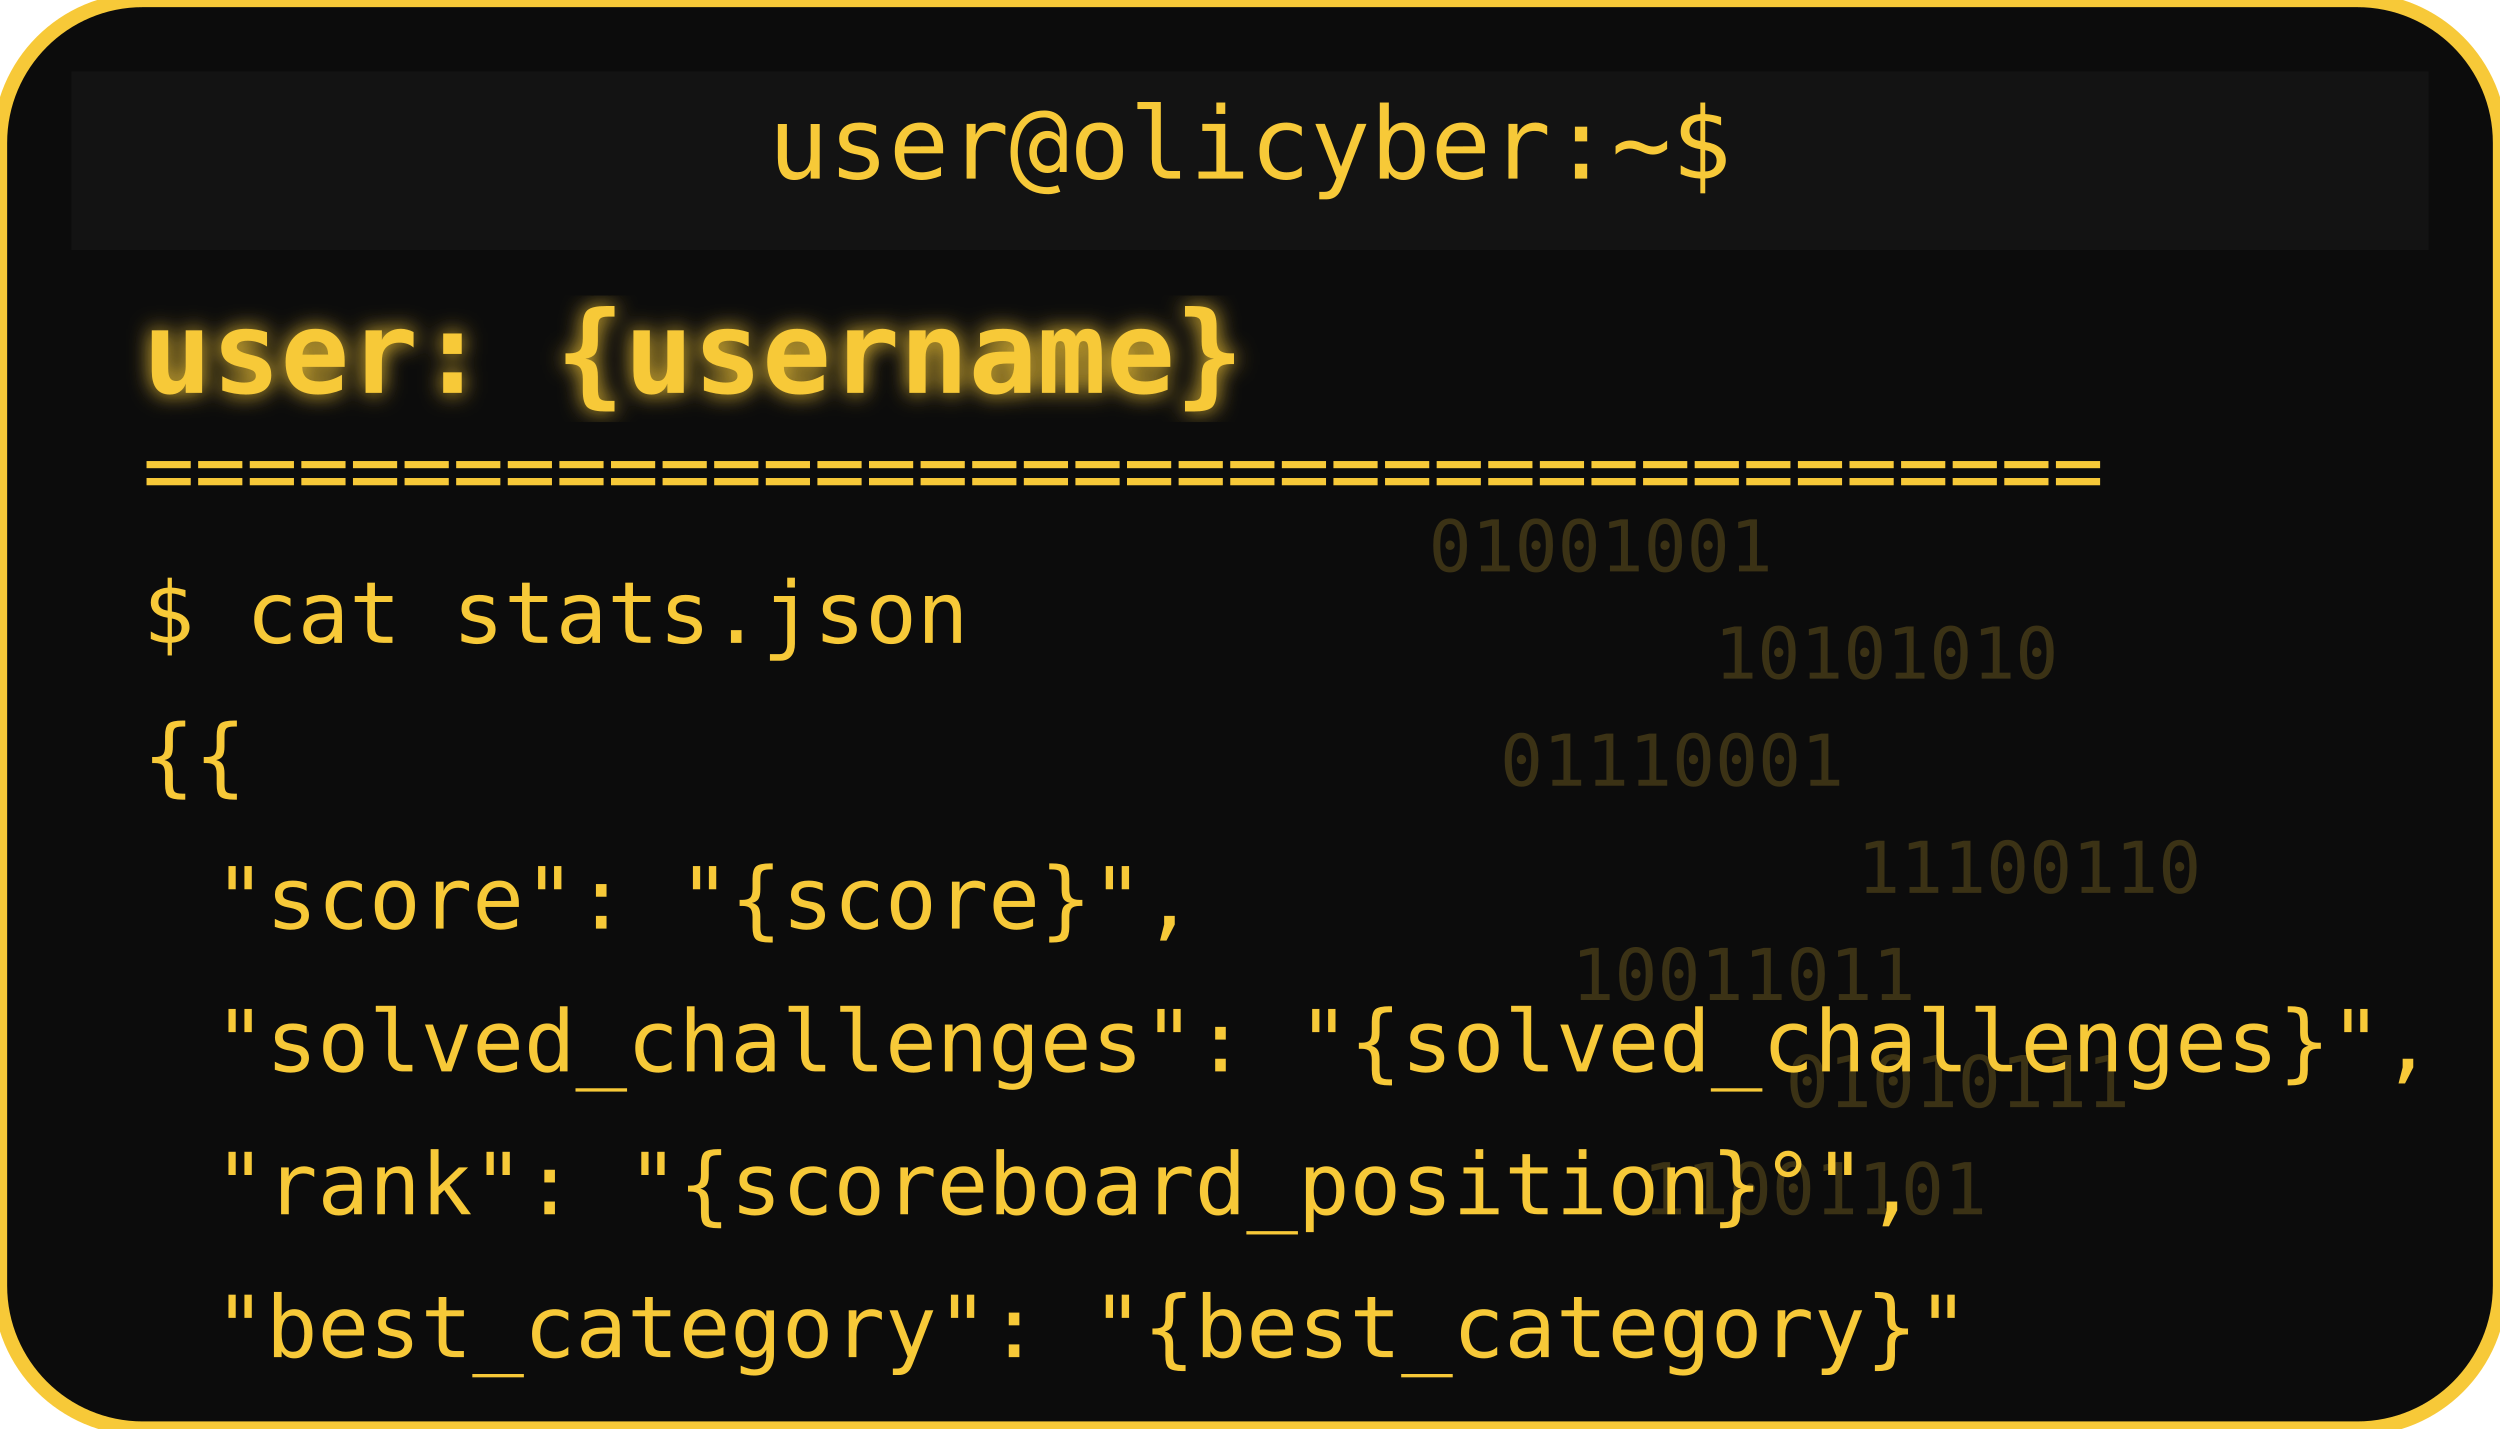
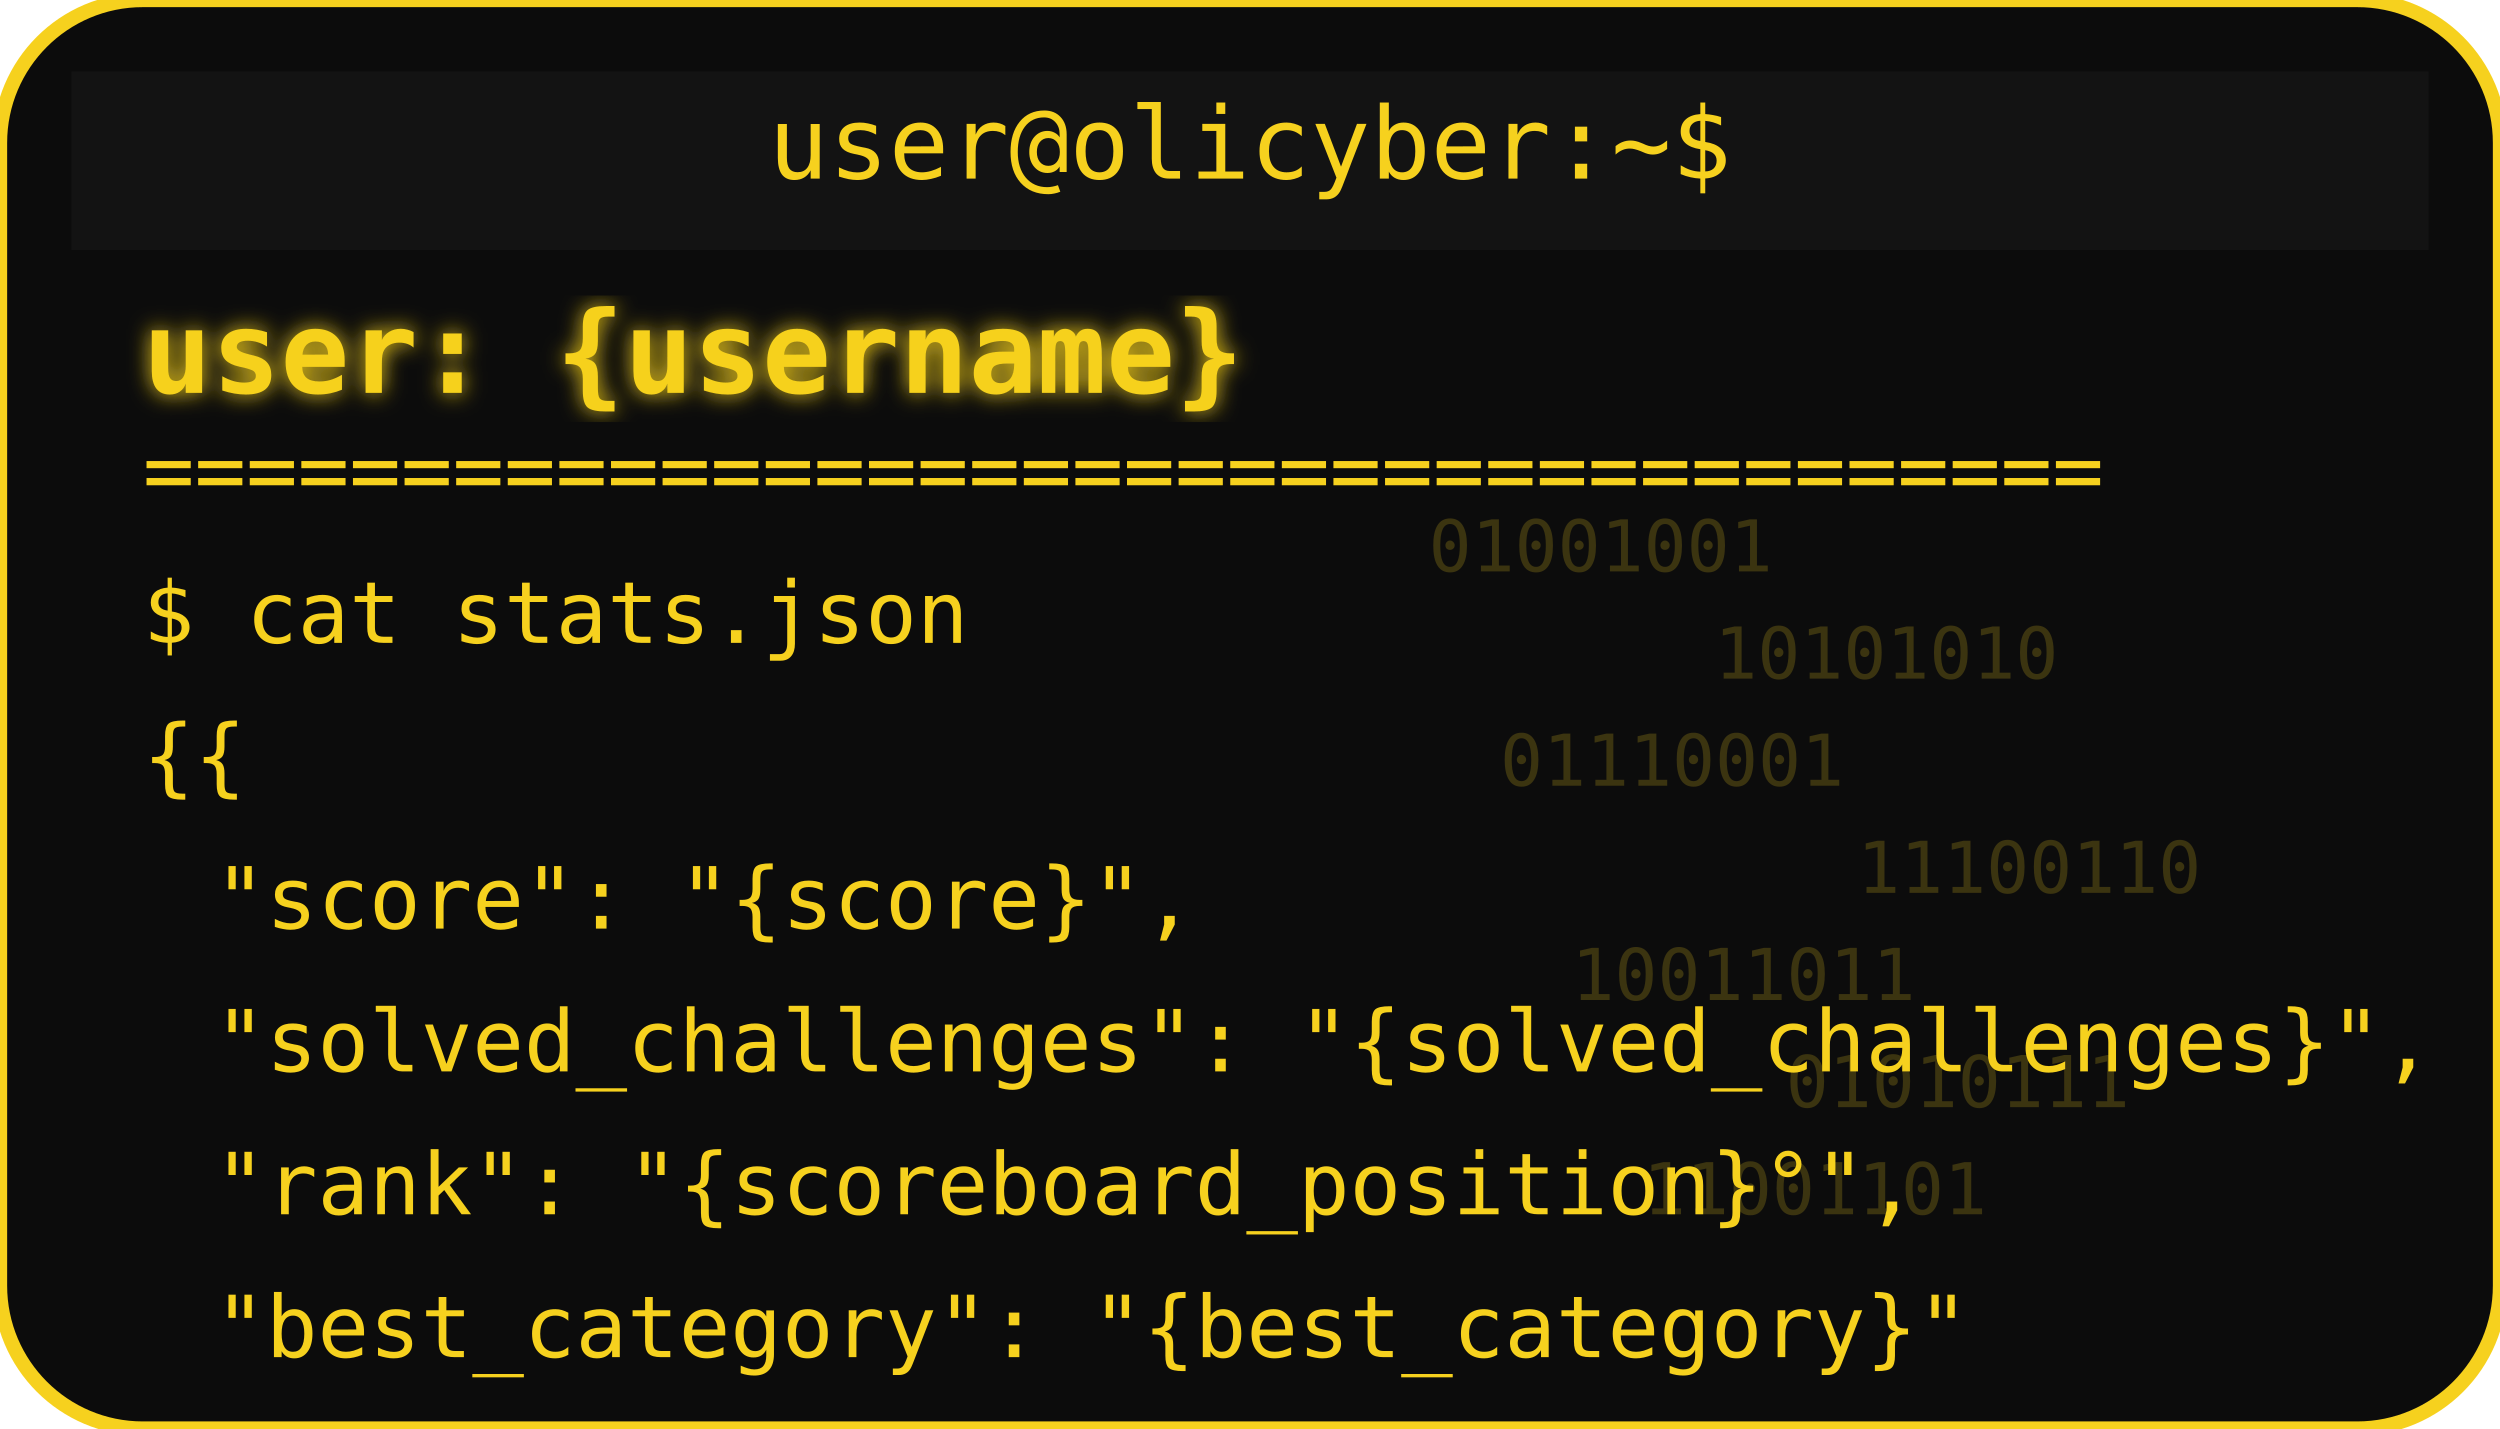
<svg xmlns="http://www.w3.org/2000/svg" width="350" height="200" viewBox="0 0 350 200">
  <defs>
    <filter id="matrixGlow">
-       <feDropShadow dx="0" dy="0" stdDeviation="1.5" flood-color="#F7C938" />
+       <feDropShadow dx="0" dy="0" stdDeviation="1.5" flood-color="#F6D11E" />
    </filter>
  </defs>
-   <rect width="350" height="200" rx="20" fill="#0c0c0c" stroke="#F7C938" stroke-width="2" />
+   <rect width="350" height="200" rx="20" fill="#0c0c0c" stroke="#F6D11E" stroke-width="2" />
  <rect x="10" y="10" width="330" height="25" rx="0" fill="#131313" />
-   <text x="175" y="25" text-anchor="middle" font-family="monospace" font-size="14" fill="#F7C938">user@olicyber:~$</text>
-   <text x="20" y="55" font-family="monospace" font-weight="bold" font-size="16" fill="#F7C938" filter="url(#matrixGlow)">user: {username}</text>
-   <text x="20" y="70" font-family="monospace" font-size="12" fill="#F7C938">======================================</text>
-   <text x="20" y="90" font-family="monospace" font-size="12" fill="#F7C938">$ cat stats.json</text>
-   <text x="20" y="110" font-family="monospace" font-size="12" fill="#F7C938">{{</text>
-   <text x="30" y="130" font-family="monospace" font-size="12" fill="#F7C938"> "score": "{score}",</text>
-   <text x="30" y="150" font-family="monospace" font-size="12" fill="#F7C938"> "solved_challenges": "{solved_challenges}",</text>
-   <text x="30" y="170" font-family="monospace" font-size="12" fill="#F7C938"> "rank": "{scoreboard_position}°",</text>
-   <text x="30" y="190" font-family="monospace" font-size="12" fill="#F7C938"> "best_category": "{best_category}"</text>
+   <text x="175" y="25" text-anchor="middle" font-family="monospace" font-size="14" fill="#F6D11E">user@olicyber:~$</text>
+   <text x="20" y="55" font-family="monospace" font-weight="bold" font-size="16" fill="#F6D11E" filter="url(#matrixGlow)">user: {username}</text>
+   <text x="20" y="70" font-family="monospace" font-size="12" fill="#F6D11E">======================================</text>
+   <text x="20" y="90" font-family="monospace" font-size="12" fill="#F6D11E">$ cat stats.json</text>
+   <text x="20" y="110" font-family="monospace" font-size="12" fill="#F6D11E">{{</text>
+   <text x="30" y="130" font-family="monospace" font-size="12" fill="#F6D11E"> "score": "{score}",</text>
+   <text x="30" y="150" font-family="monospace" font-size="12" fill="#F6D11E"> "solved_challenges": "{solved_challenges}",</text>
+   <text x="30" y="170" font-family="monospace" font-size="12" fill="#F6D11E"> "rank": "{scoreboard_position}°",</text>
+   <text x="30" y="190" font-family="monospace" font-size="12" fill="#F6D11E"> "best_category": "{best_category}"</text>
  <g opacity="0.2">
-     <text x="200" y="80" font-family="monospace" font-size="10" fill="#F7C938">01001001</text>
-     <text x="240" y="95" font-family="monospace" font-size="10" fill="#F7C938">10101010</text>
-     <text x="210" y="110" font-family="monospace" font-size="10" fill="#F7C938">01110001</text>
-     <text x="260" y="125" font-family="monospace" font-size="10" fill="#F7C938">11100110</text>
-     <text x="220" y="140" font-family="monospace" font-size="10" fill="#F7C938">10011011</text>
-     <text x="250" y="155" font-family="monospace" font-size="10" fill="#F7C938">01010111</text>
-     <text x="230" y="170" font-family="monospace" font-size="10" fill="#F7C938">11001101</text>
+     <text x="200" y="80" font-family="monospace" font-size="10" fill="#F6D11E">01001001</text>
+     <text x="240" y="95" font-family="monospace" font-size="10" fill="#F6D11E">10101010</text>
+     <text x="210" y="110" font-family="monospace" font-size="10" fill="#F6D11E">01110001</text>
+     <text x="260" y="125" font-family="monospace" font-size="10" fill="#F6D11E">11100110</text>
+     <text x="220" y="140" font-family="monospace" font-size="10" fill="#F6D11E">10011011</text>
+     <text x="250" y="155" font-family="monospace" font-size="10" fill="#F6D11E">01010111</text>
+     <text x="230" y="170" font-family="monospace" font-size="10" fill="#F6D11E">11001101</text>
  </g>
</svg>
